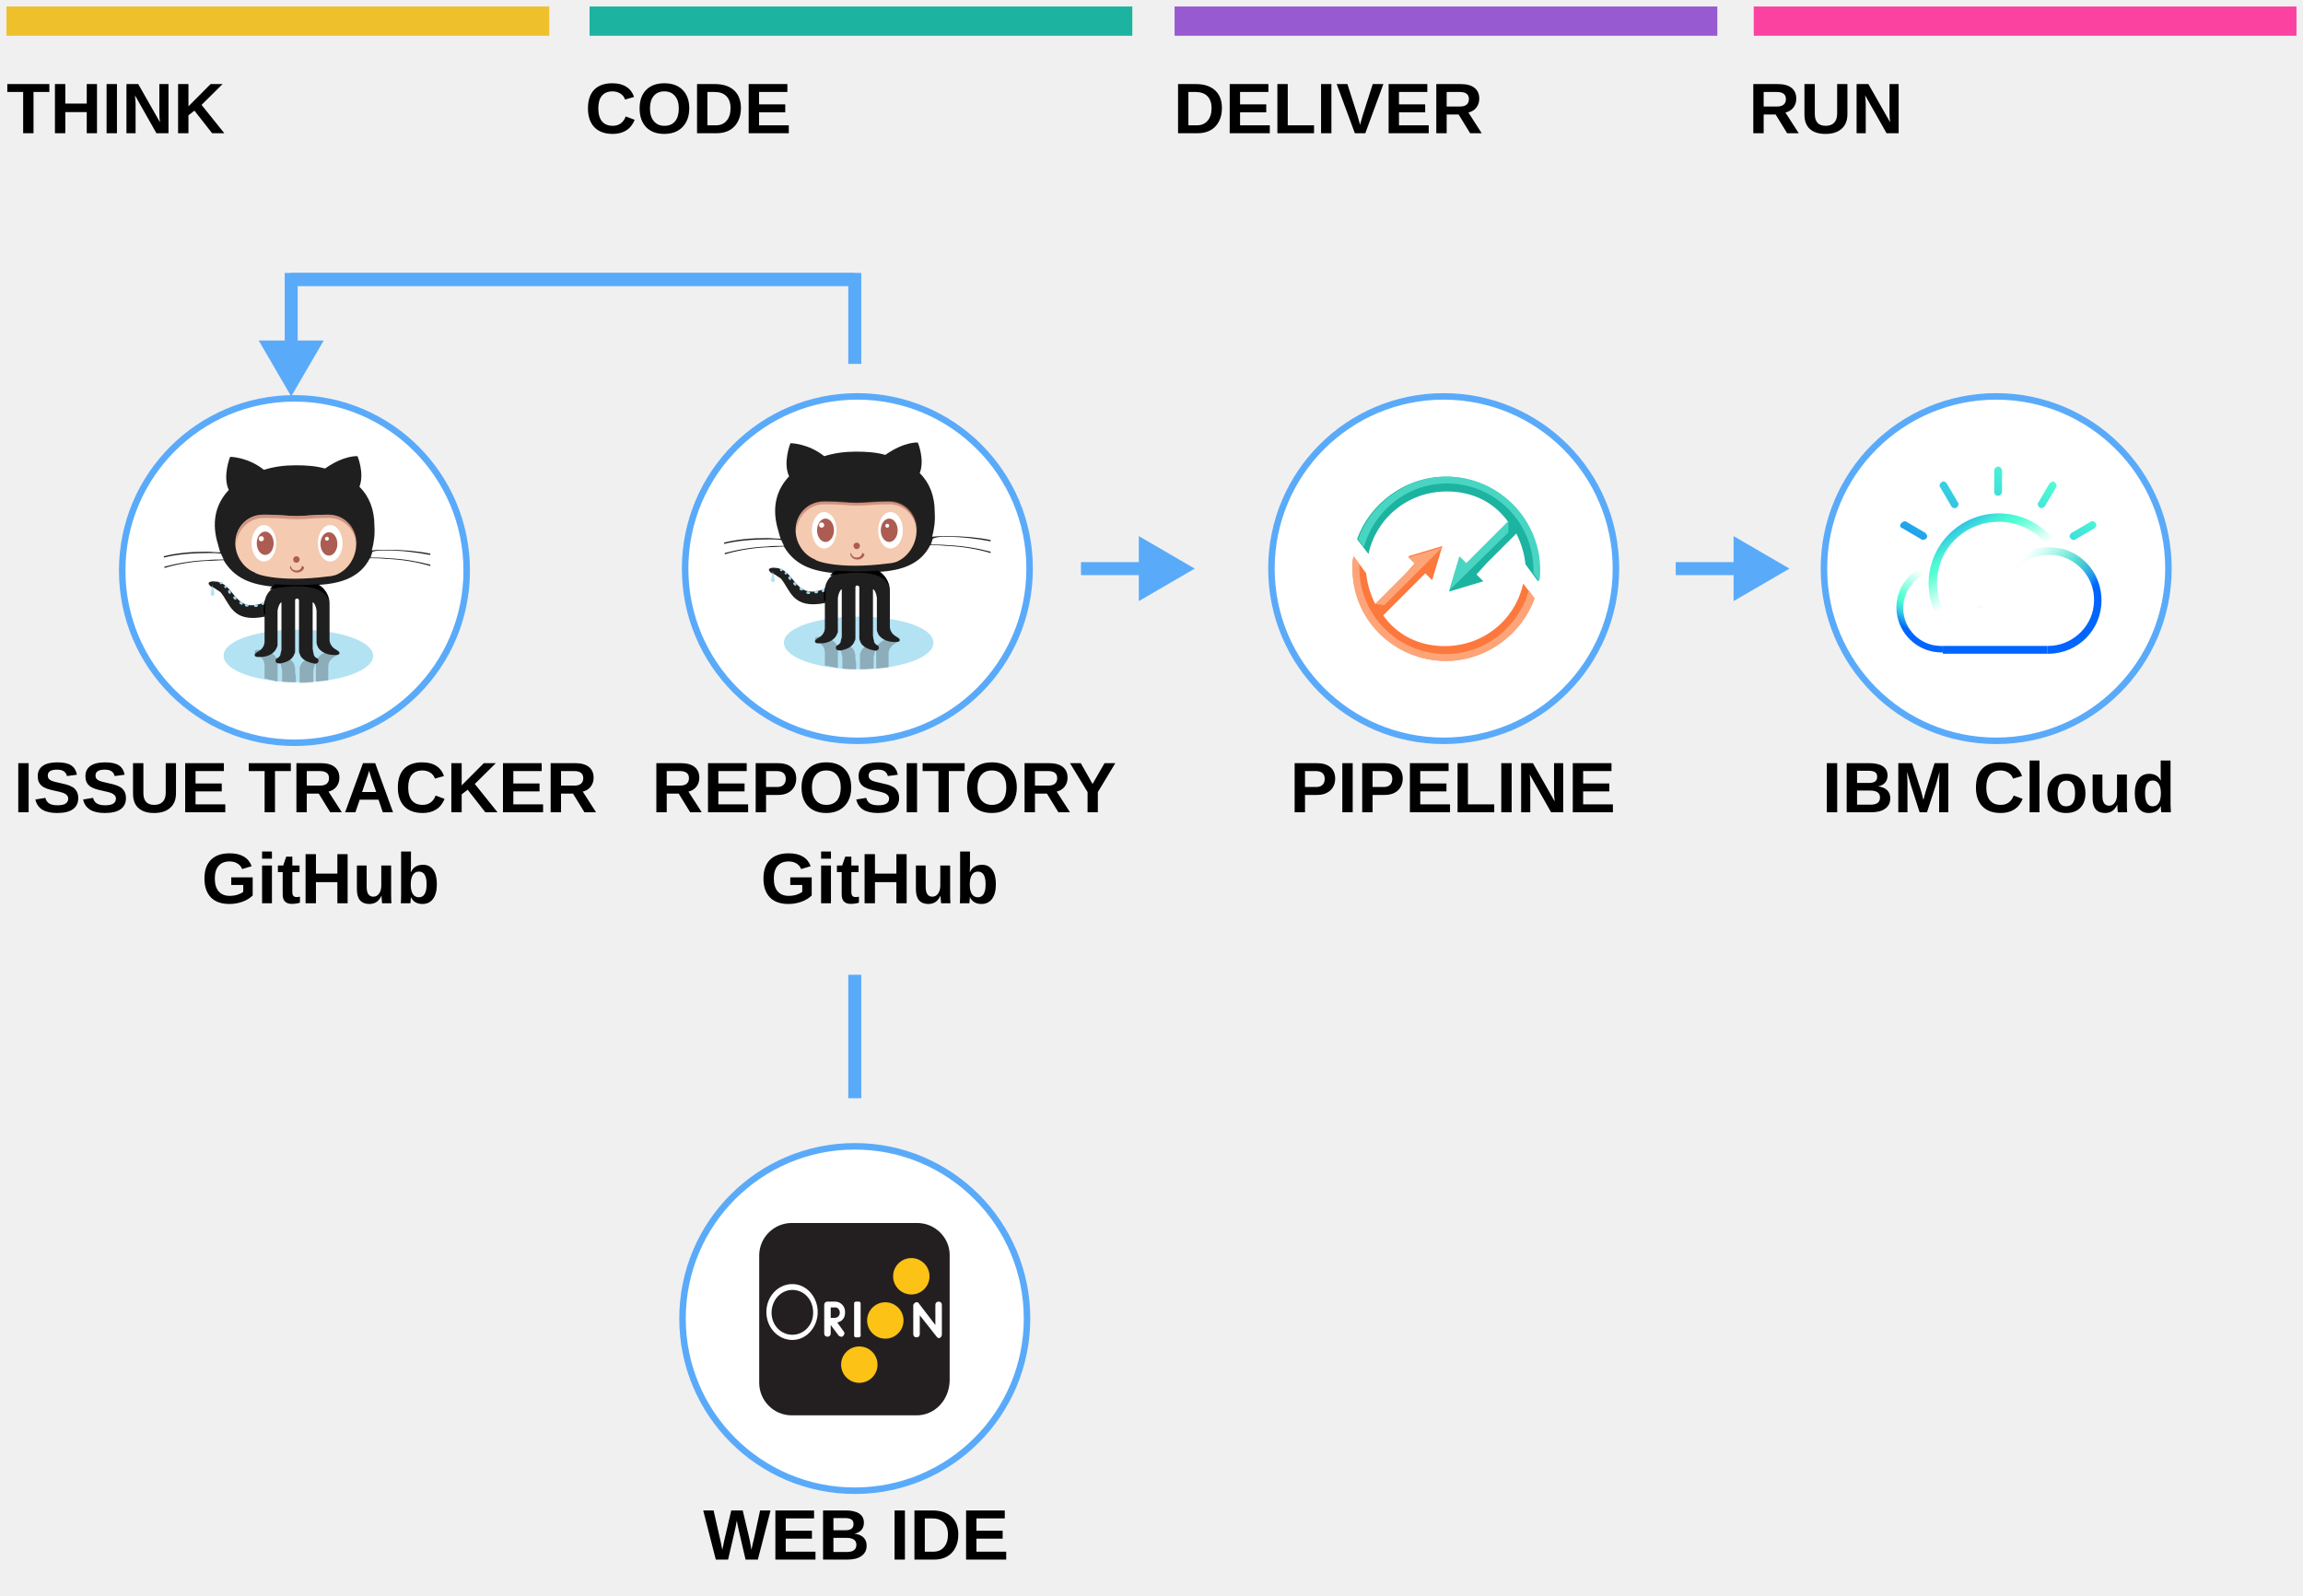
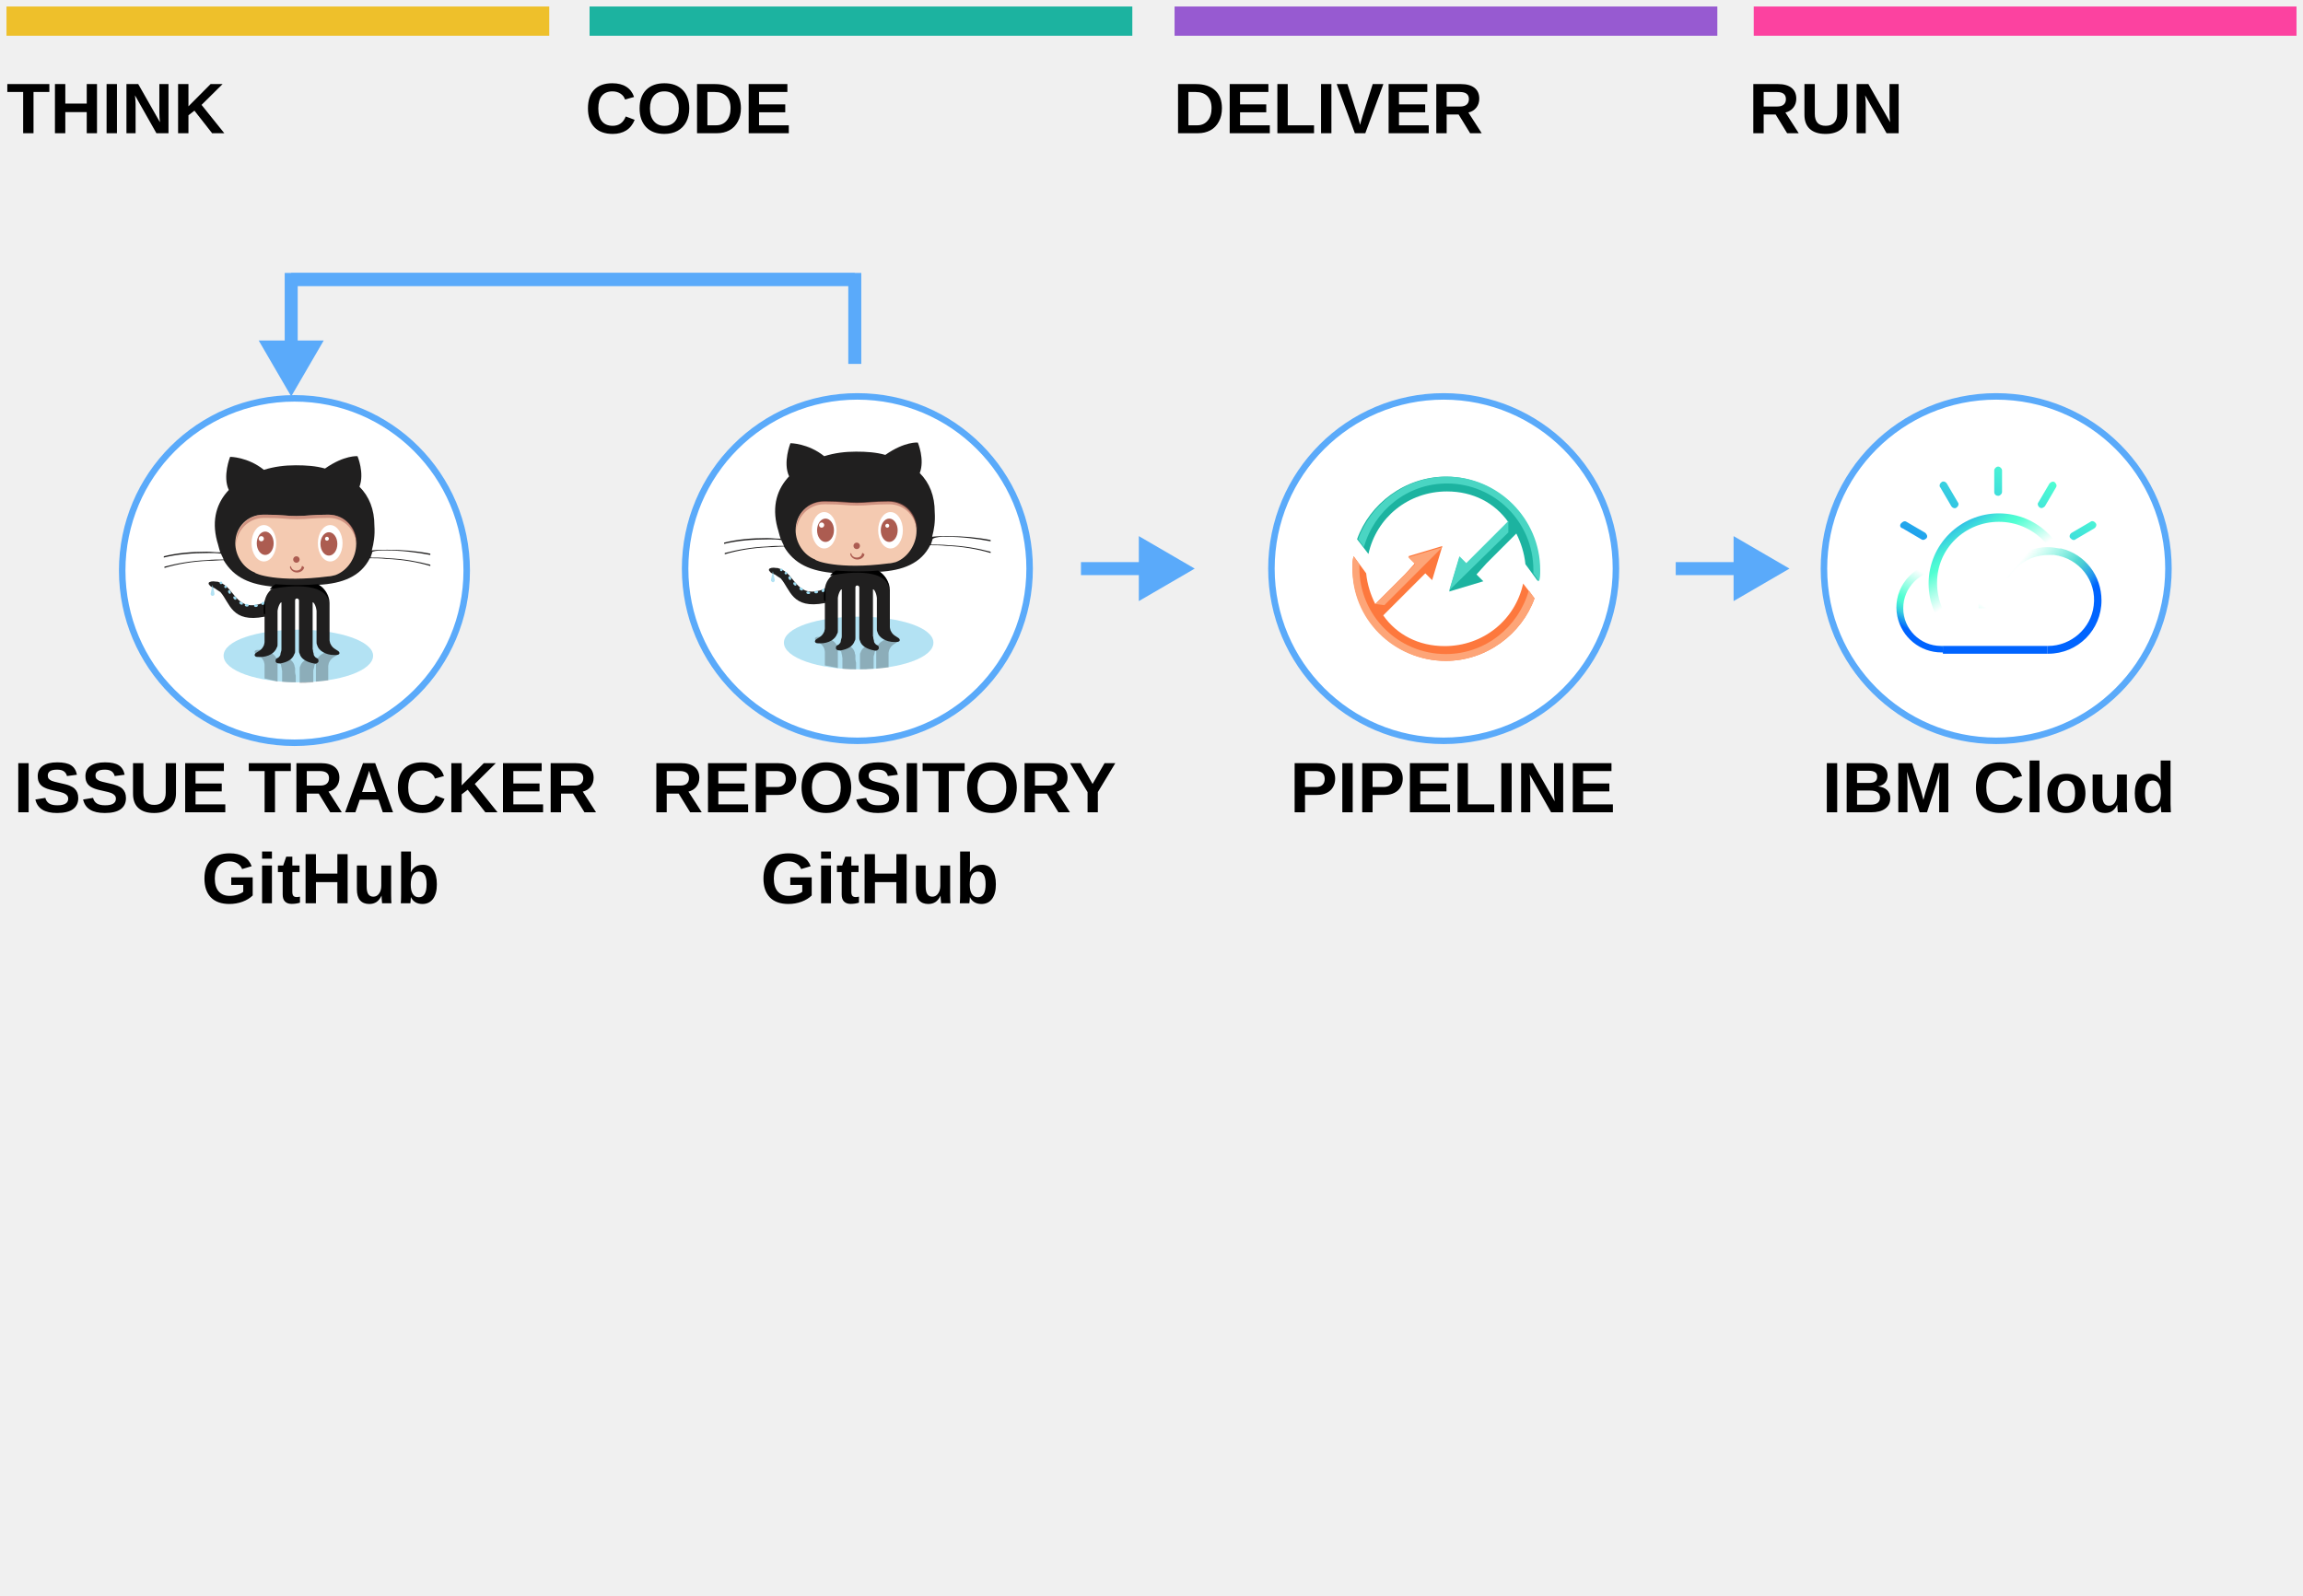
<svg xmlns="http://www.w3.org/2000/svg" version="1.1" x="0px" y="0px" viewBox="-259 550 354.3 245.5" style="enable-background:new -259 550 354.3 245.5;" xml:space="preserve">
  <style type="text/css">
	.st0{fill:#FFFFFF;stroke:#5AAAFA;stroke-miterlimit:10;}
	.st1{fill:none;}
	.st2{fill:#EEC02B;}
	.st3{fill:#1CB3A0;}
	.st4{fill:#975AD1;}
	.st5{fill:#FC42A0;}
	.st6{fill:none;stroke:#5AAAFA;stroke-width:2;stroke-miterlimit:10;}
	.st7{fill:#5AAAFA;}
	.st8{fill:#FD783D;}
	.st9{fill:#FDA578;}
	.st10{fill:#4AD5C3;}
	.st11{fill:#231F20;}
	.st12{fill:#FCC215;}
	.st13{fill:#FFFFFF;}
	.st14{opacity:0.77;fill:#9CDAF0;enable-background:new    ;}
	.st15{opacity:0.35;}
	.st16{opacity:0.77;fill:#201F1F;enable-background:new    ;}
	.st17{fill:#201F1F;}
	.st18{fill:#F4CAB1;}
	.st19{opacity:0.5;fill:#AC5C51;enable-background:new    ;}
	.st20{fill:#AC5C51;}
	.st21{fill:#9CDAF0;}
	.st22{font-family:'Arial'; font-weight: bold}
	.st23{font-size:11px;}
	.st24{fill:url(#SVGID_1_);}
	.st25{fill:url(#SVGID_2_);}
	.st26{fill:#0064FF;}
	.st27{fill:url(#SVGID_3_);}
	.st28{fill:url(#SVGID_4_);}
	.st29{fill:url(#SVGID_5_);}
	.st30{fill:url(#SVGID_6_);}
	.st31{fill:url(#SVGID_7_);}
	.st32{fill:url(#SVGID_8_);}
</style>
  <circle id="svg_7_1_" class="st0" cx="48.1" cy="637.5" r="26.5" />
  <g>
    <rect id="canvas_background" x="-259" y="550" class="st1" width="354.3" height="245.5" />
  </g>
  <circle id="svg_1" class="st0" cx="-127.1" cy="637.5" r="26.5" />
  <circle id="svg_2" class="st0" cx="-213.7" cy="637.8" r="26.5" />
  <rect id="svg_3" x="-258" y="551" class="st2" width="83.5" height="4.5" />
  <rect id="svg_4" x="-168.3" y="551" class="st3" width="83.5" height="4.5" />
  <rect id="svg_5" x="-78.3" y="551" class="st4" width="83.5" height="4.5" />
  <rect id="svg_6" x="10.8" y="551" class="st5" width="83.5" height="4.5" />
  <circle id="svg_7" class="st0" cx="-36.9" cy="637.5" r="26.5" />
  <line id="svg_9" class="st6" x1="-214.2" y1="593" x2="-127.5" y2="593" />
  <g id="svg_10">
    <g id="svg_11">
      <polyline id="svg_12" class="st6" points="-214.2,603.8 -214.2,593 -127.5,593 -127.5,606   " />
      <g id="svg_13">
        <polygon id="svg_14" class="st7" points="-209.2,602.4 -214.2,611 -219.2,602.4    " />
      </g>
    </g>
  </g>
-   <line id="svg_15" class="st6" x1="-127.5" y1="719" x2="-127.5" y2="700" />
  <g id="svg_16">
    <g id="svg_17">
      <line id="svg_18" class="st6" x1="-82.4" y1="637.5" x2="-92.7" y2="637.5" />
      <g id="svg_19">
        <polygon id="svg_20" class="st7" points="-83.8,632.5 -75.2,637.5 -83.8,642.5    " />
      </g>
    </g>
  </g>
  <g id="svg_21">
    <g id="svg_22">
      <line id="svg_23" class="st6" x1="9.1" y1="637.5" x2="-1.2" y2="637.5" />
      <g id="svg_24">
        <polygon id="svg_25" class="st7" points="7.7,632.5 16.3,637.5 7.7,642.5    " />
      </g>
    </g>
  </g>
-   <circle id="svg_26" class="st0" cx="-127.5" cy="752.9" r="26.5" />
  <g id="svg_112">
    <g id="g3-2" transform="scale(1.75) ">
      <g id="svg_113">
        <path id="svg_114" class="st8" d="M-14.1,365.6c-0.7,3.2-3.5,5.5-6.9,5.5c-2.3,0-4.2-1-5.4-2.7l3.7-3.7l0.4,0.4l-0.4-0.4l0,0     l0.6,0.6l0.9-3l-3,0.9l0.6,0.6l-0.9,1l-2.6,2.6c-0.4-0.8-0.7-1.7-0.8-2.7l-1.1-1.5c-0.1,0.3-0.1,0.6-0.1,1c0,4.5,3.7,8.2,8.2,8.2     c3.6,0,6.7-2.4,7.8-5.5L-14.1,365.6L-14.1,365.6z" />
        <polyline id="svg_115" class="st9" points="-27.1,367.4 -23.6,363.9 -24.2,363.3 -21.2,362.4 -26.3,367.5    " />
      </g>
      <g id="svg_116">
        <path id="svg_117" class="st9" d="M-20.9,372.4c3.6,0,6.7-2.4,7.8-5.5l-0.5-0.7c-0.9,3.2-3.8,5.6-7.3,5.6c-4.2,0-7.6-3.4-7.6-7.6     c0-0.1,0-0.2,0-0.3l-0.5-0.7c-0.1,0.3-0.1,0.6-0.1,1C-29.2,368.7-25.5,372.4-20.9,372.4z" />
        <line id="svg_118" class="st1" x1="-27.1" y1="367.4" x2="-26.4" y2="367.8" />
      </g>
    </g>
    <g id="g3-2_1_" transform="scale(1.75) ">
      <g id="svg_119">
        <path id="svg_120" class="st3" d="M-27.7,363c0.7-3.2,3.5-5.5,6.9-5.5c2.3,0,4.2,1,5.4,2.7l-3.7,3.7l-0.4-0.4l0.4,0.4l0,0     l-0.6-0.6l-0.9,3l3-0.9l-0.6-0.6l0.9-1l2.6-2.6c0.4,0.8,0.7,1.7,0.8,2.7l1.1,1.5c0.1-0.3,0.1-0.6,0.1-1c0-4.5-3.7-8.2-8.2-8.2     c-3.6,0-6.7,2.4-7.8,5.5L-27.7,363L-27.7,363z" />
        <polyline id="svg_121" class="st10" points="-15.4,360.1 -19.1,363.8 -19.7,363.2 -20.6,366.2 -15.4,361.1    " />
      </g>
      <g id="svg_122">
        <path id="svg_123" class="st10" d="M-20.8,356.2c-3.6,0-6.7,2.4-7.8,5.5l0.5,0.7c0.9-3.2,3.8-5.6,7.3-5.6c4.2,0,7.6,3.4,7.6,7.6     c0,0.1,0,0.2,0,0.3l0.5,0.7c0.1-0.3,0.1-0.6,0.1-1C-12.6,359.9-16.3,356.2-20.8,356.2L-20.8,356.2z" />
        <line id="svg_124" class="st1" x1="-14.7" y1="361.1" x2="-15.3" y2="360.8" />
      </g>
    </g>
  </g>
-   <path id="XMLID_17_" class="st11" d="M-118,767.8h-19.2c-2.8,0-5-2.3-5-5v-19.6c0-2.8,2.3-5,5-5h19.3c2.8,0,5,2.3,5,4.9v19.4  C-113,765.5-115.2,767.8-118,767.8L-118,767.8z" />
-   <circle id="XMLID_16_" class="st12" cx="-118.8" cy="746.4" r="2.8" />
-   <circle id="XMLID_15_" class="st12" cx="-122.8" cy="753.2" r="2.8" />
-   <circle id="XMLID_14_" class="st12" cx="-126.8" cy="760" r="2.8" />
-   <path id="XMLID_13_" class="st13" d="M-126.9,755.8h-0.4c-0.2,0-0.3-0.1-0.3-0.3v-4.9c0-0.2,0.1-0.3,0.3-0.3h0.4  c0.2,0,0.3,0.1,0.3,0.3v4.8C-126.5,755.6-126.7,755.8-126.9,755.8z" />
-   <path id="XMLID_3_" class="st13" d="M-114.6,750.3L-114.6,750.3c-0.3,0-0.5,0.2-0.5,0.5v3.1l-2.6-3.4l0,0l-0.1-0.1l0,0h-0.1h-0.1  l0,0l0,0h-0.1l0,0c-0.2,0.1-0.3,0.2-0.4,0.4c0,0,0,0,0,0.1l0,0v4.4c0,0.3,0.2,0.5,0.5,0.5l0,0c0.3,0,0.5-0.2,0.5-0.5v-2.9l2.6,3.3  c0.1,0.1,0.1,0.1,0.2,0.2l0,0h0.1l0,0l0,0h0.1l0,0c0.2,0,0.4-0.3,0.4-0.5v-4.6C-114.1,750.5-114.3,750.3-114.6,750.3L-114.6,750.3z" />
-   <path id="XMLID_9_" class="st13" d="M-137.1,747.6c-2.2,0-4,1.9-4,4.3c0,2.4,1.8,4.3,4,4.3c2.2,0,3.9-2,3.9-4.3  C-133.2,749.6-134.9,747.6-137.1,747.6z M-137.1,755.4c-1.8,0-3.2-1.5-3.2-3.4s1.4-3.5,3.2-3.5c1.8,0,3.2,1.5,3.2,3.5  S-135.4,755.4-137.1,755.4z" />
-   <path id="XMLID_8_" class="st13" d="M-129,752.1v-0.3c0-0.8-0.7-1.5-1.5-1.5h-0.1h-1.1l0,0c-0.3,0-0.5,0.2-0.5,0.5v4.4  c0,0.3,0.2,0.5,0.5,0.5l0,0c0.3,0,0.5-0.2,0.5-0.5v-1.3l1.2,1.6c0.2,0.2,0.5,0.3,0.7,0.1l0,0c0.2-0.2,0.3-0.5,0.1-0.7l-1-1.4  C-129.5,753.4-129,752.8-129,752.1L-129,752.1z M-129.8,752c0,0.4-0.3,0.8-0.8,0.8h-0.6l0,0v-1.6h0.6  C-130.2,751.1-129.8,751.5-129.8,752L-129.8,752z" />
  <g id="svg_125">
    <path id="svg_126" class="st1" d="M85.6,637.5" />
  </g>
  <g id="svg_132">
    <path id="svg_133" class="st14" d="M-201.6,650.9c0,2.3-5.1,4.1-11.5,4.1c-6.4,0-11.5-1.8-11.5-4.1c0-2.3,5.1-4,11.5-4   C-206.7,646.9-201.6,648.7-201.6,650.9z" />
    <g id="svg_134" class="st15">
      <path id="svg_135" class="st16" d="M-212.1,651.6c-0.3,0.2-0.6,0.5-0.7,0.9c-0.1,0.1-0.1,0.3-0.1,0.5v0.3v0.3v0.5v1    c1.6,0,0.2,0,2.1-0.1v-0.1v-0.2v-1.1v-0.3c0-0.2,0-0.2,0.1-0.5c0.1-0.3,0-0.4,0.2-0.6c0.1-0.1,0.1-0.1,0.1-0.2L-212.1,651.6    L-212.1,651.6z" />
      <path id="svg_136" class="st16" d="M-207,650.4L-207,650.4c-0.1-0.2-0.4-0.2-0.8-0.2c-1.2,0-2.2,0.6-2.5,1.4h0.2l-0.2,0.4h-0.1    v0.1l0,0v0.6v0.4v1.7v0.1l1.9-0.2v-2c0-0.1,0-0.1,0-0.2c0-0.2,0.1-0.4,0.1-0.5c0.1-0.2,0.2-0.4,0.4-0.6c0.2-0.2,0.4-0.3,0.7-0.5    C-207.1,650.8-206.9,650.6-207,650.4z" />
    </g>
    <g id="svg_137" class="st15">
      <path id="svg_138" class="st16" d="M-213.6,655L-213.6,655c0.1,0,0.3,0,0.4,0s0.1,0,0.2,0l0,0c-0.1,0-0.1,0-0.2,0    S-213.5,655-213.6,655z" />
      <path id="svg_139" class="st16" d="M-213.2,647" />
      <path id="svg_140" class="st16" d="M-213.2,647" />
      <path id="svg_141" class="st16" d="M-216.3,654.9c0.2,0,0.4,0,0.6,0.1l0,0C-215.9,654.9-216.1,654.9-216.3,654.9L-216.3,654.9z" />
      <path id="svg_142" class="st16" d="M-213.6,653.5v-0.3v-0.3c0-0.2-0.1-0.3-0.1-0.5c-0.2-0.7-0.8-1.1-1.5-1.3v0.7h-1    c0.2,0.1,0,0,0.3,0.3c0.2,0.2,0.1,0.3,0.2,0.6c0.1,0.3,0,0.3,0.1,0.5v0.3v1.4c0.7,0.1,1.4,0.1,2.1,0.1v-1L-213.6,653.5    C-213.5,653.5-213.6,653.5-213.6,653.5z" />
      <path id="svg_143" class="st16" d="M-216.3,654.9L-216.3,654.9V653v-0.4V652l0,0c0-0.2-0.1-0.3-0.1-0.5c-0.2-0.8-1.3-1.5-2.6-1.5    c-0.4,0-0.7,0-0.8,0.2l0,0c-0.1,0.2,0.1,0.4,0.3,0.5c0.3,0.2,0.5,0.3,0.7,0.5s0.3,0.4,0.4,0.6c0,0.1,0.1,0.3,0.1,0.5    c0,0.1,0,0.1,0,0.2v1.9" />
    </g>
    <path id="svg_144" class="st17" d="M-199.7,634.7c2.5,0,4.8,0.3,6.9,0.7v-0.2c-2-0.4-4.2-0.6-6.6-0.6c-0.8,0-1.6,0-2.4,0.1   c0.3-1.1,0.5-2.3,0.4-3.8c0-2.5-0.8-4.5-2.3-6c0.8-2.1-0.3-4.7-0.3-4.7s-2-0.2-5,1.9c-1.4-0.4-2.9-0.5-4.5-0.5   c-1.7,0-3.3,0.2-4.9,0.7l0,0c-2.5-2-5.2-2-5.2-2s-1.2,3-0.2,5.1l0,0c-1.8,1.9-2.7,4.5-1.8,7.9c0.2,0.6,0.3,1.2,0.5,1.7   c-0.7,0-1.4-0.1-2.1-0.1c-2.4,0-4.6,0.2-6.6,0.7v0.2c2-0.5,4.4-0.7,6.9-0.7c0.6,0,1.3,0,1.9,0.1c0.1,0.3,0.3,0.6,0.4,0.9   c-0.8,0-1.7,0-2.6,0.1c-2.4,0.1-4.6,0.5-6.5,1v0.2c2-0.6,4.3-1,6.8-1.1c0.8,0,1.6-0.1,2.3-0.1c1.6,2.7,4.1,3.8,7.9,4.1   c-0.9,0.5-1.5,1.4-1.6,2.4c-4.5,1.8-4.5-2.4-7-3.1c-0.2-0.1-0.3-0.1-0.5-0.1c-0.5-0.1-1,0-1.1,0.2l0,0v0.1c0,0.1,0,0.1,0.1,0.2   c0.1,0.2,0.4,0.4,0.8,0.5c0.3,0.2,0.7,0.5,0.9,0.6c1.5,1.7,1.7,4.8,6.8,3.8v1.6v2.1c0,0.1,0,0.1,0,0.2c0,0.2-0.1,0.4-0.1,0.5   c-0.1,0.2-0.2,0.4-0.4,0.6s-0.4,0.3-0.7,0.5c-0.2,0.1-0.4,0.3-0.3,0.5l0,0c0.1,0.2,0.3,0.2,0.8,0.2c1.3,0,2.3-0.6,2.6-1.5   c0.1-0.1,0.1-0.3,0.1-0.5l0,0v-0.6v-0.4v-1.7V644c0.1-0.8,0.5-1.4,0.6-1.3v1.3v3.5v2.1v0.3c0,0.2,0,0.2-0.1,0.5   c-0.1,0.3,0,0.4-0.2,0.6c-0.3,0.3,0,0.1-0.4,0.3c-0.2,0.1-0.2,0.3-0.2,0.5c0.1,0.2,0.2,0.3,0.7,0.3c1.1-0.2,1.9-0.6,2.2-1.5   c0.1-0.1,0.1-0.3,0.1-0.5v-0.3v-0.3V649v-1.6v-5c0-0.2,0.1-0.3,0.3-0.3c0.1,0,0.3,0.1,0.3,0.3v5v1.6v0.5v0.3v0.3   c0,0.2,0,0.3,0.1,0.5c0.2,0.8,1.1,1.3,2.2,1.5c0.4,0.1,0.6-0.1,0.7-0.3c0-0.2,0-0.4-0.2-0.5c-0.4-0.2-0.1,0-0.4-0.3   c-0.2-0.2-0.1-0.4-0.2-0.6c-0.1-0.3,0-0.3-0.1-0.5v-0.3v-2.1V644v-1.3c0.1-0.1,0.5,0.4,0.6,1.3v2.1v1.7v0.4v0.6l0,0   c0,0.2,0,0.3,0.1,0.5c0.2,0.8,1.3,1.5,2.6,1.5c0.4,0,0.7,0,0.8-0.2l0,0c0.1-0.2-0.1-0.4-0.3-0.5c-0.3-0.2-0.5-0.3-0.7-0.5   c-0.2-0.2-0.3-0.4-0.4-0.6c0-0.1-0.1-0.3-0.1-0.5c0-0.1,0-0.1,0-0.2v-2.1v-3.4c0-1.1-0.7-2.3-1.7-2.8c3.7-0.2,6.5-1.3,7.9-4.1   c0.8,0,1.6,0,2.5,0.1c2.5,0.1,4.8,0.5,6.8,1.1v-0.2c-1.9-0.5-4.1-0.9-6.5-1c-0.9-0.1-1.8-0.1-2.7-0.1c0.1-0.3,0.2-0.6,0.3-0.9   C-201.1,634.7-200.4,634.7-199.7,634.7L-199.7,634.7z" />
    <path id="svg_145" class="st1" d="M-214.2,637.1" />
    <g id="svg_146">
      <path id="svg_147" class="st18" d="M-204.2,633.7c0-2.5-1.8-4.5-4.3-4.5l0,0c-2.7,0-3.1,0.2-4.9,0.2c-1.8,0-2.2-0.2-4.7-0.2    c-0.1,0-0.2,0-0.4,0c-2.4,0-4.3,1.9-4.3,4.4c0,1.9,1.2,3.8,3,4.5l0,0c0,0.2,3.6,1.6,11.3,0.6c0.3,0,0.7-0.1,1.1-0.2l0,0l0,0    C-205.5,637.8-204.2,635.8-204.2,633.7z" />
      <path id="svg_148" class="st19" d="M-218.4,629.7c0.1,0,0.3,0,0.4,0c2.5,0,2.9,0.2,4.7,0.2s2.2-0.2,4.9-0.2l0,0    c2.4,0,4.1,1.9,4.3,4.2c0-0.1,0-0.1,0-0.2c0-2.5-1.8-4.5-4.3-4.5l0,0c-2.7,0-3.1,0.2-4.9,0.2s-2.2-0.2-4.7-0.2c-0.1,0-0.2,0-0.4,0    c-2.4,0-4.3,1.9-4.3,4.4c0,0.1,0,0.1,0,0.2C-222.5,631.5-220.7,629.7-218.4,629.7z" />
      <ellipse id="svg_149" class="st13" cx="-218.4" cy="633.6" rx="1.9" ry="2.8" />
      <ellipse id="svg_150" class="st20" cx="-218.2" cy="633.6" rx="1.3" ry="1.8" />
      <circle id="svg_151" class="st13" cx="-218.8" cy="632.9" r="0.4" />
      <ellipse id="svg_152" class="st13" cx="-208.2" cy="633.6" rx="1.9" ry="2.8" />
      <ellipse id="svg_153" class="st20" cx="-208.4" cy="633.7" rx="1.3" ry="1.8" />
      <circle id="svg_154" class="st13" cx="-208.7" cy="632.9" r="0.3" />
      <circle id="svg_155" class="st20" cx="-213.4" cy="636.1" r="0.5" />
      <path id="svg_156" class="st20" d="M-212.5,637.1c-0.1,0-0.1,0.1-0.1,0.2c-0.1,0.3-0.4,0.5-0.8,0.5c-0.4,0-0.7-0.2-0.8-0.5    c0-0.1-0.1-0.2-0.1-0.2s-0.1,0.1-0.1,0.2c0.1,0.4,0.5,0.8,1.1,0.8c0.5,0,1-0.3,1.1-0.8C-212.4,637.2-212.4,637.1-212.5,637.1z" />
    </g>
    <path id="svg_157" class="st14" d="M-226,641.4c0,0.2-0.2,0.3-0.3,0.3c-0.2,0-0.3-0.2-0.3-0.3s0.3-1.4,0.3-1.4   S-226,641.2-226,641.4z" />
    <ellipse id="svg_158" class="st21" cx="-225" cy="639.7" rx="0.2" ry="0.2" />
    <ellipse id="svg_159" class="st21" cx="-224.3" cy="640.3" rx="0.2" ry="0.2" />
    <ellipse id="svg_160" transform="matrix(-0.9227 0.3856 -0.3856 -0.9227 -182.899 1318.896)" class="st21" cx="-223.7" cy="641.1" rx="0.2" ry="0.3" />
    <ellipse id="svg_161" transform="matrix(-0.7546 0.6562 -0.6562 -0.7546 30.2134 1272.752)" class="st21" cx="-222.9" cy="642" rx="0.2" ry="0.3" />
    <ellipse id="svg_162" transform="matrix(-0.5 0.866 -0.866 -0.5 223.8097 1156.391)" class="st21" cx="-221.9" cy="642.8" rx="0.2" ry="0.3" />
    <ellipse id="svg_163" transform="matrix(-0.1325 0.9912 -0.9912 -0.1325 387.2185 947.4296)" class="st21" cx="-221" cy="643.2" rx="0.2" ry="0.3" />
    <ellipse id="svg_164" transform="matrix(-0.9977 6.730883e-02 -6.730883e-02 -0.9977 -395.4292 1299.709)" class="st21" cx="-219.6" cy="643.2" rx="0.3" ry="0.2" />
    <path id="svg_165" class="st21" d="M-218.3,642.8c0,0.1,0,0.2-0.2,0.3c-0.2,0-0.3-0.1-0.3-0.2s0.1-0.2,0.3-0.3   C-218.3,642.6-218.3,642.7-218.3,642.8z" />
    <path id="svg_166" d="M-216.6,639.9c-0.4,0.2-0.7,0.5-0.9,0.8c0.3-0.1,8.3-1.8,9.1,1.9c-0.1-1.1-0.7-2.1-1.7-2.7   C-213.3,640.2-216.6,639.9-216.6,639.9z" />
    <path id="svg_167" d="M-218.2,642.3c0,1.2,0,2.2,0,2.2s-0.1,0-0.2,0C-218.4,644.5-218.6,643.5-218.2,642.3z" />
    <path id="svg_168" class="st14" d="M-213.2,650.9" />
    <path id="svg_169" class="st14" d="M-213.2,642.9" />
    <line id="svg_170" class="st1" x1="-210.5" y1="651.9" x2="-211.6" y2="651.5" />
    <line id="svg_171" class="st1" x1="-210.4" y1="654.9" x2="-209" y2="654.9" />
    <line id="svg_172" class="st1" x1="-210" y1="654.9" x2="-210.4" y2="654.9" />
    <line id="svg_173" class="st1" x1="-209.6" y1="654.8" x2="-209.9" y2="654.9" />
    <line id="svg_174" class="st1" x1="-210" y1="654.9" x2="-210.3" y2="654.9" />
    <line id="svg_175" class="st1" x1="-209.9" y1="654.9" x2="-210" y2="654.9" />
    <line id="svg_176" class="st1" x1="-208.5" y1="654.7" x2="-208.9" y2="654.7" />
    <line id="svg_177" class="st1" x1="-209.2" y1="654.8" x2="-208.9" y2="654.7" />
    <line id="svg_178" class="st1" x1="-209.6" y1="654.8" x2="-209.2" y2="654.8" />
    <line id="svg_179" class="st1" x1="-209.9" y1="654.9" x2="-209.6" y2="654.8" />
    <line id="svg_180" class="st1" x1="-209.6" y1="654.8" x2="-209.6" y2="654.8" />
    <line id="svg_181" class="st1" x1="-210.4" y1="654.9" x2="-210.5" y2="654.9" />
    <line id="svg_182" class="st1" x1="-208.5" y1="654.7" x2="-208.5" y2="654.7" />
  </g>
  <g id="svg_183">
    <path id="svg_184" class="st14" d="M-115.4,648.9c0,2.3-5.1,4.1-11.5,4.1c-6.3,0-11.5-1.8-11.5-4.1c0-2.3,5.1-4,11.5-4   S-115.4,646.6-115.4,648.9z" />
    <g id="svg_185" class="st15">
      <path id="svg_186" class="st16" d="M-125.9,649.5c-0.3,0.2-0.6,0.5-0.7,0.9c-0.1,0.1-0.1,0.3-0.1,0.5v0.3v0.3v0.5v1    c1.6,0,0.2,0,2.1-0.1v-0.1v-0.2v-1.1v-0.3c0-0.2,0-0.2,0.1-0.5s0-0.4,0.2-0.6c0.1-0.1,0.1-0.1,0.1-0.2L-125.9,649.5L-125.9,649.5z    " />
      <path id="svg_187" class="st16" d="M-120.8,648.4C-120.8,648.4-120.8,648.3-120.8,648.4c-0.1-0.2-0.4-0.2-0.8-0.2    c-1.2,0-2.2,0.6-2.5,1.4h0.2l-0.2,0.4h-0.1v0.1l0,0v0.6v0.4v1.7v0.1l1.9-0.2v-2c0-0.1,0-0.1,0-0.2c0-0.2,0.1-0.4,0.1-0.5    c0.1-0.2,0.2-0.4,0.4-0.6c0.2-0.2,0.4-0.3,0.7-0.5C-120.9,648.7-120.7,648.5-120.8,648.4L-120.8,648.4z" />
    </g>
    <g id="svg_188" class="st15">
      <path id="svg_189" class="st16" d="M-127.4,653L-127.4,653c0.1,0,0.3,0,0.4,0s0.1,0,0.2,0l0,0c-0.1,0-0.1,0-0.2,0    S-127.3,653-127.4,653z" />
      <path id="svg_190" class="st16" d="M-127,644.9" />
      <path id="svg_191" class="st16" d="M-127,644.9" />
      <path id="svg_192" class="st16" d="M-130.1,652.8c0.2,0,0.4,0,0.6,0.1l0,0C-129.7,652.8-129.9,652.8-130.1,652.8L-130.1,652.8z" />
      <path id="svg_193" class="st16" d="M-127.4,651.5v-0.3v-0.3c0-0.2-0.1-0.3-0.1-0.5c-0.2-0.7-0.8-1.1-1.5-1.3v0.7h-1    c0.2,0.1,0,0,0.3,0.3c0.2,0.2,0.1,0.3,0.2,0.6c0.1,0.3,0,0.3,0.1,0.5v0.3v1.4c0.7,0.1,1.4,0.1,2.1,0.1v-1L-127.4,651.5    C-127.3,651.5-127.4,651.5-127.4,651.5z" />
      <path id="svg_194" class="st16" d="M-130.1,652.8L-130.1,652.8V651v-0.4V650l0,0c0-0.2-0.1-0.3-0.1-0.5c-0.2-0.8-1.3-1.5-2.6-1.5    c-0.4,0-0.7,0-0.8,0.2l0,0c-0.1,0.2,0.1,0.4,0.3,0.5c0.3,0.2,0.5,0.3,0.7,0.5c0.2,0.2,0.3,0.4,0.4,0.6c0,0.1,0.1,0.3,0.1,0.5    c0,0.1,0,0.1,0,0.2v1.9" />
    </g>
    <path id="svg_195" class="st17" d="M-113.5,632.6c2.5,0,4.8,0.3,6.9,0.7v-0.2c-2-0.4-4.2-0.6-6.6-0.6c-0.8,0-1.6,0-2.4,0.1   c0.3-1.1,0.5-2.3,0.4-3.8c0-2.5-0.8-4.5-2.3-6c0.8-2.1-0.3-4.7-0.3-4.7s-2-0.2-5,1.9c-1.4-0.4-2.9-0.5-4.5-0.5   c-1.7,0-3.3,0.2-4.9,0.7l0,0c-2.5-2-5.2-2-5.2-2s-1.2,3-0.2,5.1l0,0c-1.8,1.9-2.7,4.5-1.8,7.9c0.2,0.6,0.3,1.2,0.5,1.7   c-0.7,0-1.4-0.1-2.1-0.1c-2.4,0-4.6,0.2-6.6,0.7v0.2c2-0.5,4.4-0.7,6.9-0.7c0.6,0,1.3,0,1.9,0.1c0.1,0.3,0.3,0.6,0.4,0.9   c-0.8,0-1.7,0-2.6,0.1c-2.4,0.1-4.6,0.5-6.5,1v0.2c2-0.6,4.3-1,6.8-1.1c0.8,0,1.6-0.1,2.3-0.1c1.6,2.7,4.1,3.8,7.9,4.1   c-0.9,0.5-1.5,1.4-1.6,2.4c-4.5,1.8-4.5-2.4-7-3.1c-0.2-0.1-0.3-0.1-0.5-0.1c-0.5-0.1-1,0-1.1,0.2l0,0v0.1c0,0.1,0,0.1,0.1,0.2   c0.1,0.2,0.4,0.4,0.8,0.5c0.3,0.2,0.7,0.5,0.9,0.6c1.5,1.7,1.7,4.8,6.8,3.8v1.6v2.1c0,0.1,0,0.1,0,0.2c0,0.2-0.1,0.4-0.1,0.5   c-0.1,0.2-0.2,0.4-0.4,0.6c-0.2,0.2-0.4,0.3-0.7,0.5c-0.2,0.1-0.4,0.3-0.3,0.5l0,0c0.1,0.2,0.3,0.2,0.8,0.2c1.3,0,2.3-0.6,2.6-1.5   c0.1-0.1,0.1-0.3,0.1-0.5l0,0v-0.6V646v-2v-2c0.1-0.8,0.5-1.4,0.6-1.3v1.3v3.5v2.1v0.3c0,0.2,0,0.2-0.1,0.5c-0.1,0.3,0,0.4-0.2,0.6   c-0.3,0.3,0,0.1-0.4,0.3c-0.2,0.1-0.2,0.3-0.2,0.5c0.1,0.2,0.2,0.3,0.7,0.3c1.1-0.2,1.9-0.6,2.2-1.5c0.1-0.1,0.1-0.3,0.1-0.5v-0.3   v-0.3V647v-1.6v-5c0-0.2,0.1-0.3,0.3-0.3c0.1,0,0.3,0.1,0.3,0.3v5v1.6v0.5v0.3v0.3c0,0.2,0,0.3,0.1,0.5c0.2,0.8,1.1,1.3,2.2,1.5   c0.4,0.1,0.6-0.1,0.7-0.3c0-0.2,0-0.4-0.2-0.5c-0.4-0.2-0.1,0-0.4-0.3c-0.2-0.2-0.1-0.4-0.2-0.6c-0.1-0.3,0-0.3-0.1-0.5v-0.3v-2.1   V642v-1.3c0.1-0.1,0.5,0.4,0.6,1.3v2.1v1.7v0.4v0.6l0,0c0,0.2,0,0.3,0.1,0.5c0.2,0.8,1.3,1.5,2.6,1.5c0.4,0,0.7,0,0.8-0.2l0,0   c0.1-0.2-0.1-0.4-0.3-0.5c-0.3-0.2-0.5-0.3-0.7-0.5c-0.2-0.2-0.3-0.4-0.4-0.6c0-0.1-0.1-0.3-0.1-0.5c0-0.1,0-0.1,0-0.2v-2.1v-3.4   c0-1.1-0.7-2.3-1.7-2.8c3.7-0.2,6.5-1.3,7.9-4.1c0.8,0,1.6,0,2.5,0.1c2.5,0.1,4.8,0.5,6.8,1.1v-0.2c-1.9-0.5-4.1-0.9-6.5-1   c-0.9-0.1-1.8-0.1-2.7-0.1c0.1-0.3,0.2-0.6,0.3-0.9C-114.9,632.6-114.2,632.6-113.5,632.6L-113.5,632.6z" />
    <path id="svg_196" class="st1" d="M-128,635.1" />
    <g id="svg_197">
      <path id="svg_198" class="st18" d="M-118,631.7c0-2.5-1.8-4.5-4.3-4.5l0,0c-2.7,0-3.1,0.2-4.9,0.2c-1.8,0-2.2-0.2-4.7-0.2    c-0.1,0-0.2,0-0.4,0c-2.4,0-4.3,1.9-4.3,4.4c0,1.9,1.2,3.8,3,4.5l0,0c0,0.2,3.6,1.6,11.3,0.6c0.3,0,0.7-0.1,1.1-0.2l0,0l0,0    C-119.3,635.8-118,633.7-118,631.7z" />
      <path id="svg_199" class="st19" d="M-132.2,627.6c0.1,0,0.3,0,0.4,0c2.5,0,2.9,0.2,4.7,0.2s2.2-0.2,4.9-0.2l0,0    c2.4,0,4.1,1.9,4.3,4.2c0-0.1,0-0.1,0-0.2c0-2.5-1.8-4.5-4.3-4.5l0,0c-2.7,0-3.1,0.2-4.9,0.2s-2.2-0.2-4.7-0.2c-0.1,0-0.2,0-0.4,0    c-2.4,0-4.3,1.9-4.3,4.4c0,0.1,0,0.1,0,0.2C-136.3,629.4-134.5,627.6-132.2,627.6z" />
      <ellipse id="svg_200" class="st13" cx="-132.2" cy="631.6" rx="1.9" ry="2.8" />
      <ellipse id="svg_201" class="st20" cx="-132" cy="631.6" rx="1.3" ry="1.8" />
      <circle id="svg_202" class="st13" cx="-132.6" cy="630.8" r="0.4" />
      <ellipse id="svg_203" class="st13" cx="-122" cy="631.6" rx="1.9" ry="2.8" />
      <ellipse id="svg_204" class="st20" cx="-122.2" cy="631.6" rx="1.3" ry="1.8" />
      <circle id="svg_205" class="st13" cx="-122.5" cy="630.9" r="0.3" />
      <circle id="svg_206" class="st20" cx="-127.2" cy="634" r="0.5" />
      <path id="svg_207" class="st20" d="M-126.3,635.1c-0.1,0-0.1,0.1-0.1,0.2c-0.1,0.3-0.4,0.5-0.8,0.5c-0.4,0-0.7-0.2-0.8-0.5    c0-0.1-0.1-0.2-0.1-0.2s-0.1,0.1-0.1,0.2c0.1,0.4,0.5,0.8,1.1,0.8c0.5,0,1-0.3,1.1-0.8C-126.2,635.2-126.2,635.1-126.3,635.1    L-126.3,635.1z" />
    </g>
    <path id="svg_208" class="st14" d="M-139.8,639.3c0,0.2-0.2,0.3-0.3,0.3c-0.1,0-0.3-0.2-0.3-0.3c0-0.1,0.3-1.4,0.3-1.4   S-139.8,639.2-139.8,639.3z" />
    <ellipse id="svg_209" class="st21" cx="-138.8" cy="637.7" rx="0.2" ry="0.2" />
    <ellipse id="svg_210" class="st21" cx="-138.1" cy="638.2" rx="0.2" ry="0.2" />
    <ellipse id="svg_211" transform="matrix(-0.9227 0.3856 -0.3856 -0.9227 -17.9716 1281.594)" class="st21" cx="-137.5" cy="639" rx="0.2" ry="0.3" />
    <ellipse id="svg_212" transform="matrix(-0.7546 0.6562 -0.6562 -0.7546 180.0325 1212.43)" class="st21" cx="-136.7" cy="639.9" rx="0.2" ry="0.3" />
    <ellipse id="svg_213" transform="matrix(-0.5 0.866 -0.866 -0.5 351.1188 1078.548)" class="st21" cx="-135.8" cy="640.6" rx="0.2" ry="0.3" />
    <ellipse id="svg_214" transform="matrix(-0.1325 0.9912 -0.9912 -0.1325 483.0664 859.5881)" class="st21" cx="-134.6" cy="641.2" rx="0.2" ry="0.3" />
    <ellipse id="svg_215" transform="matrix(-0.9977 6.730883e-02 -6.730883e-02 -0.9977 -223.3713 1289.711)" class="st21" cx="-133.4" cy="641.1" rx="0.3" ry="0.2" />
    <path id="svg_216" class="st21" d="M-132.1,640.8c0,0.1,0,0.2-0.2,0.3s-0.3-0.1-0.3-0.2s0.1-0.2,0.3-0.3S-132.1,640.7-132.1,640.8z   " />
    <path id="svg_217" d="M-130.4,637.8c-0.4,0.2-0.7,0.5-0.9,0.8c0.3-0.1,8.3-1.8,9.1,1.9c-0.1-1.1-0.7-2.1-1.7-2.7   C-127.1,638.1-130.4,637.8-130.4,637.8z" />
    <path id="svg_218" d="M-132,640.3c0,1.2,0,2.2,0,2.2s-0.1,0-0.2,0C-132.2,642.5-132.4,641.5-132,640.3z" />
    <path id="svg_219" class="st14" d="M-127,648.9" />
    <path id="svg_220" class="st14" d="M-127,640.8" />
    <line id="svg_221" class="st1" x1="-124.3" y1="649.9" x2="-125.4" y2="649.5" />
    <line id="svg_222" class="st1" x1="-124.2" y1="652.9" x2="-122.8" y2="652.9" />
    <line id="svg_223" class="st1" x1="-123.8" y1="652.8" x2="-124.2" y2="652.9" />
    <line id="svg_224" class="st1" x1="-123.4" y1="652.8" x2="-123.7" y2="652.8" />
    <line id="svg_225" class="st1" x1="-123.8" y1="652.8" x2="-124.1" y2="652.9" />
    <line id="svg_226" class="st1" x1="-123.7" y1="652.8" x2="-123.8" y2="652.8" />
    <line id="svg_227" class="st1" x1="-122.3" y1="652.6" x2="-122.7" y2="652.7" />
    <line id="svg_228" class="st1" x1="-123" y1="652.7" x2="-122.7" y2="652.7" />
    <line id="svg_229" class="st1" x1="-123.4" y1="652.8" x2="-123" y2="652.7" />
    <line id="svg_230" class="st1" x1="-123.7" y1="652.8" x2="-123.4" y2="652.8" />
    <line id="svg_231" class="st1" x1="-123.4" y1="652.8" x2="-123.4" y2="652.8" />
    <line id="svg_232" class="st1" x1="-124.2" y1="652.9" x2="-124.3" y2="652.9" />
    <line id="svg_233" class="st1" x1="-122.3" y1="652.6" x2="-122.3" y2="652.6" />
  </g>
  <text id="headerSVG.think" transform="matrix(1 0 0 1 -258 570.5)" class="st22 st23">THINK</text>
  <text id="headerSVG.code" transform="matrix(1 0 0 1 -169 570.5)" class="st22 st23">CODE</text>
  <text id="headerSVG.deliver" transform="matrix(1 0 0 1 -78.5 570.5)" class="st22 st23">DELIVER</text>
  <text id="headerSVG.run" transform="matrix(1 0 0 1 10 570.5)" class="st22 st23">RUN</text>
  <svg id="headerSVG.issueTracker" x="-258" y="665" width="108" height="20">
    <text x="1%" y="50%" alignment-baseline="central" text-anchor="start" class="st22 st23">ISSUE TRACKER</text>
  </svg>
  <svg id="headerSVG.gitHub1" x="-254" y="679" width="65" height="20">
    <text x="40%" y="50%" alignment-baseline="central" text-anchor="start" class="st22 st23">GitHub</text>
  </svg>
  <svg id="headerSVG.repository" x="-163" y="665" width="80" height="20">
    <text x="50%" y="50%" text-anchor="middle" alignment-baseline="central" class="st22 st23">REPOSITORY</text>
  </svg>
  <svg id="headerSVG.gitHub2" x="-164.75" y="679" width="65" height="20">
    <text x="35%" y="50%" alignment-baseline="central" text-anchor="start" class="st22 st23">GitHub</text>
  </svg>
  <svg id="headerSVG.pipeline" x="-68" y="665" width="65" height="20">
    <text x="50%" y="50%" text-anchor="middle" alignment-baseline="central" class="st22 st23">PIPELINE</text>
  </svg>
  <svg id="headerSVG.ibmCloud" x="16" y="665" width="65" height="20">
    <text x="50%" y="50%" text-anchor="middle" alignment-baseline="central" class="st22 st23">IBM Cloud</text>
  </svg>
-   <svg id="headerSVG.webIde" x="-159.8" y="778.4" width="65" height="20">
-     <text x="50%" y="58%" text-anchor="middle" alignment-baseline="central" class="st22 st23">WEB IDE</text>
-   </svg>
  <g>
    <linearGradient id="SVGID_1_" gradientUnits="userSpaceOnUse" x1="40.565" y1="650.674" x2="45.308" y2="642.02" gradientTransform="matrix(1 0 0 1 -4.44 -1.69)">
      <stop offset="0.11" style="stop-color:#0064FF" />
      <stop offset="0.15" style="stop-color:#0E7FF7" />
      <stop offset="0.24" style="stop-color:#26ADEA" />
      <stop offset="0.31" style="stop-color:#38D1DF" />
      <stop offset="0.39" style="stop-color:#45EAD8" />
      <stop offset="0.45" style="stop-color:#4DFAD4" />
      <stop offset="0.51" style="stop-color:#50FFD2" />
      <stop offset="1" style="stop-color:#50FFD2;stop-opacity:0" />
    </linearGradient>
    <path class="st24" d="M39.9,649.4L39.9,649.4c-0.1,0-0.2,0-0.3,0c-3.2,0-5.8-2.6-5.8-5.8s2.6-5.8,5.8-5.8s5.8,2.6,5.8,5.8l0,0v0   h1.2c0-3.8-3.1-7-6.9-7h0h-0.1l0,0c-0.4,0-0.9,0-1.3,0.1l0,0c-3.8,0.8-6.2,4.5-5.4,8.2c0.7,3.2,3.5,5.5,6.8,5.5H40L39.9,649.4   L39.9,649.4z" />
    <linearGradient id="SVGID_2_" gradientUnits="userSpaceOnUse" x1="66.36" y1="647.734" x2="55.697" y2="638.685" gradientTransform="matrix(1 0 0 1 -4.44 -1.69)">
      <stop offset="0.19" style="stop-color:#0064FF" />
      <stop offset="0.2" style="stop-color:#0267FE" />
      <stop offset="0.3" style="stop-color:#2497EB" />
      <stop offset="0.4" style="stop-color:#3CB9DD" />
      <stop offset="0.47" style="stop-color:#4BCED5" />
      <stop offset="0.52" style="stop-color:#50D6D2" />
      <stop offset="1" style="stop-color:#50FFD2;stop-opacity:0" />
    </linearGradient>
    <path class="st25" d="M58.1,634.4L58.1,634.4c-0.1,0-0.2,0-0.3,0c-0.6-0.1-1.1-0.2-1.7-0.2h-0.3c-3.1,0.1-5.9,1.9-7.1,4.7H50   c0.3-0.6,0.7-1,1.2-1.5c1.3-1.3,3.1-2,5-2c0.2,0,0.5,0,0.7,0h0H57l0,0c3.9,0.5,6.6,4,6.1,7.8c-0.4,3.5-3.5,6.2-7,6.2H56v1.2h0.1   c4.6,0,8.2-3.7,8.2-8.2C64.3,638.6,61.8,635.3,58.1,634.4L58.1,634.4z" />
    <rect x="39.9" y="649.4" class="st26" width="16.1" height="1.2" />
    <linearGradient id="SVGID_3_" gradientUnits="userSpaceOnUse" x1="45.581" y1="629.723" x2="55" y2="644.635" gradientTransform="matrix(1 0 0 1 -4.44 -1.69)">
      <stop offset="0" style="stop-color:#0064FF" />
      <stop offset="3.000000e-02" style="stop-color:#0975FA" />
      <stop offset="0.12" style="stop-color:#22A6EC" />
      <stop offset="0.2" style="stop-color:#36CDE1" />
      <stop offset="0.28" style="stop-color:#44E8D9" />
      <stop offset="0.35" style="stop-color:#4DF9D4" />
      <stop offset="0.4" style="stop-color:#50FFD2" />
      <stop offset="0.71" style="stop-color:#50FFD2;stop-opacity:0" />
    </linearGradient>
    <path class="st27" d="M48.5,630.3c5.3,0,9.5,4.2,9.5,9.5s-4.2,9.5-9.5,9.5S39,645,39,639.7S43.3,630.3,48.5,630.3 M48.5,629   c-5.9,0-10.8,4.8-10.8,10.8s4.8,10.8,10.8,10.8s10.8-4.8,10.8-10.8S54.5,629,48.5,629L48.5,629L48.5,629z" />
    <linearGradient id="SVGID_4_" gradientUnits="userSpaceOnUse" x1="48.734" y1="618.174" x2="33.369" y2="644.254" gradientTransform="matrix(1 0 0 1 -4.44 -1.69)">
      <stop offset="0" style="stop-color:#50FFD2" />
      <stop offset="1" style="stop-color:#0064FF" />
    </linearGradient>
    <path class="st28" d="M33.7,631.3l2.9,1.7c0.3,0.2,0.6,0,0.8-0.2c0.2-0.3,0-0.6-0.2-0.8l0,0l-2.9-1.7c-0.3-0.2-0.6,0-0.8,0.2   C33.2,630.8,33.3,631.2,33.7,631.3L33.7,631.3z" />
    <linearGradient id="SVGID_5_" gradientUnits="userSpaceOnUse" x1="50.44" y1="619.18" x2="35.075" y2="645.26" gradientTransform="matrix(1 0 0 1 -4.44 -1.69)">
      <stop offset="0" style="stop-color:#50FFD2" />
      <stop offset="1" style="stop-color:#0064FF" />
    </linearGradient>
    <path class="st29" d="M41.2,627.9c0.2,0.3,0.6,0.4,0.8,0.2c0.3-0.2,0.4-0.6,0.2-0.8l0,0l-1.7-2.9c-0.2-0.3-0.6-0.4-0.8-0.2   c-0.3,0.2-0.4,0.6-0.2,0.8l0,0L41.2,627.9z" />
    <linearGradient id="SVGID_6_" gradientUnits="userSpaceOnUse" x1="55.102" y1="621.926" x2="39.737" y2="648.006" gradientTransform="matrix(1 0 0 1 -4.44 -1.69)">
      <stop offset="0" style="stop-color:#50FFD2" />
      <stop offset="1" style="stop-color:#0064FF" />
    </linearGradient>
    <path class="st30" d="M48.4,626.3c0.3,0,0.6-0.3,0.6-0.6l0,0v-3.3c0-0.3-0.3-0.6-0.6-0.6s-0.6,0.3-0.6,0.6l0,0v3.3   C47.8,626.1,48.1,626.3,48.4,626.3L48.4,626.3z" />
    <linearGradient id="SVGID_7_" gradientUnits="userSpaceOnUse" x1="61.591" y1="625.75" x2="46.226" y2="651.83" gradientTransform="matrix(1 0 0 1 -4.44 -1.69)">
      <stop offset="0" style="stop-color:#50FFD2" />
      <stop offset="1" style="stop-color:#0064FF" />
    </linearGradient>
    <path class="st31" d="M54.8,628.1c0.3,0.2,0.6,0,0.8-0.2l0,0l1.7-2.9c0.2-0.3,0-0.6-0.2-0.8c-0.3-0.2-0.6,0-0.8,0.2l-1.7,2.9   C54.4,627.5,54.5,627.9,54.8,628.1L54.8,628.1z" />
    <linearGradient id="SVGID_8_" gradientUnits="userSpaceOnUse" x1="68.06" y1="629.561" x2="52.695" y2="655.641" gradientTransform="matrix(1 0 0 1 -4.44 -1.69)">
      <stop offset="0" style="stop-color:#50FFD2" />
      <stop offset="1" style="stop-color:#0064FF" />
    </linearGradient>
    <path class="st32" d="M60,633.1c0.1,0,0.2,0,0.3-0.1l2.9-1.7c0.3-0.2,0.4-0.6,0.2-0.8c-0.2-0.3-0.6-0.4-0.8-0.2l-2.9,1.7   c-0.3,0.2-0.4,0.6-0.2,0.8C59.6,632.9,59.8,633.1,60,633.1L60,633.1z" />
  </g>
</svg>
